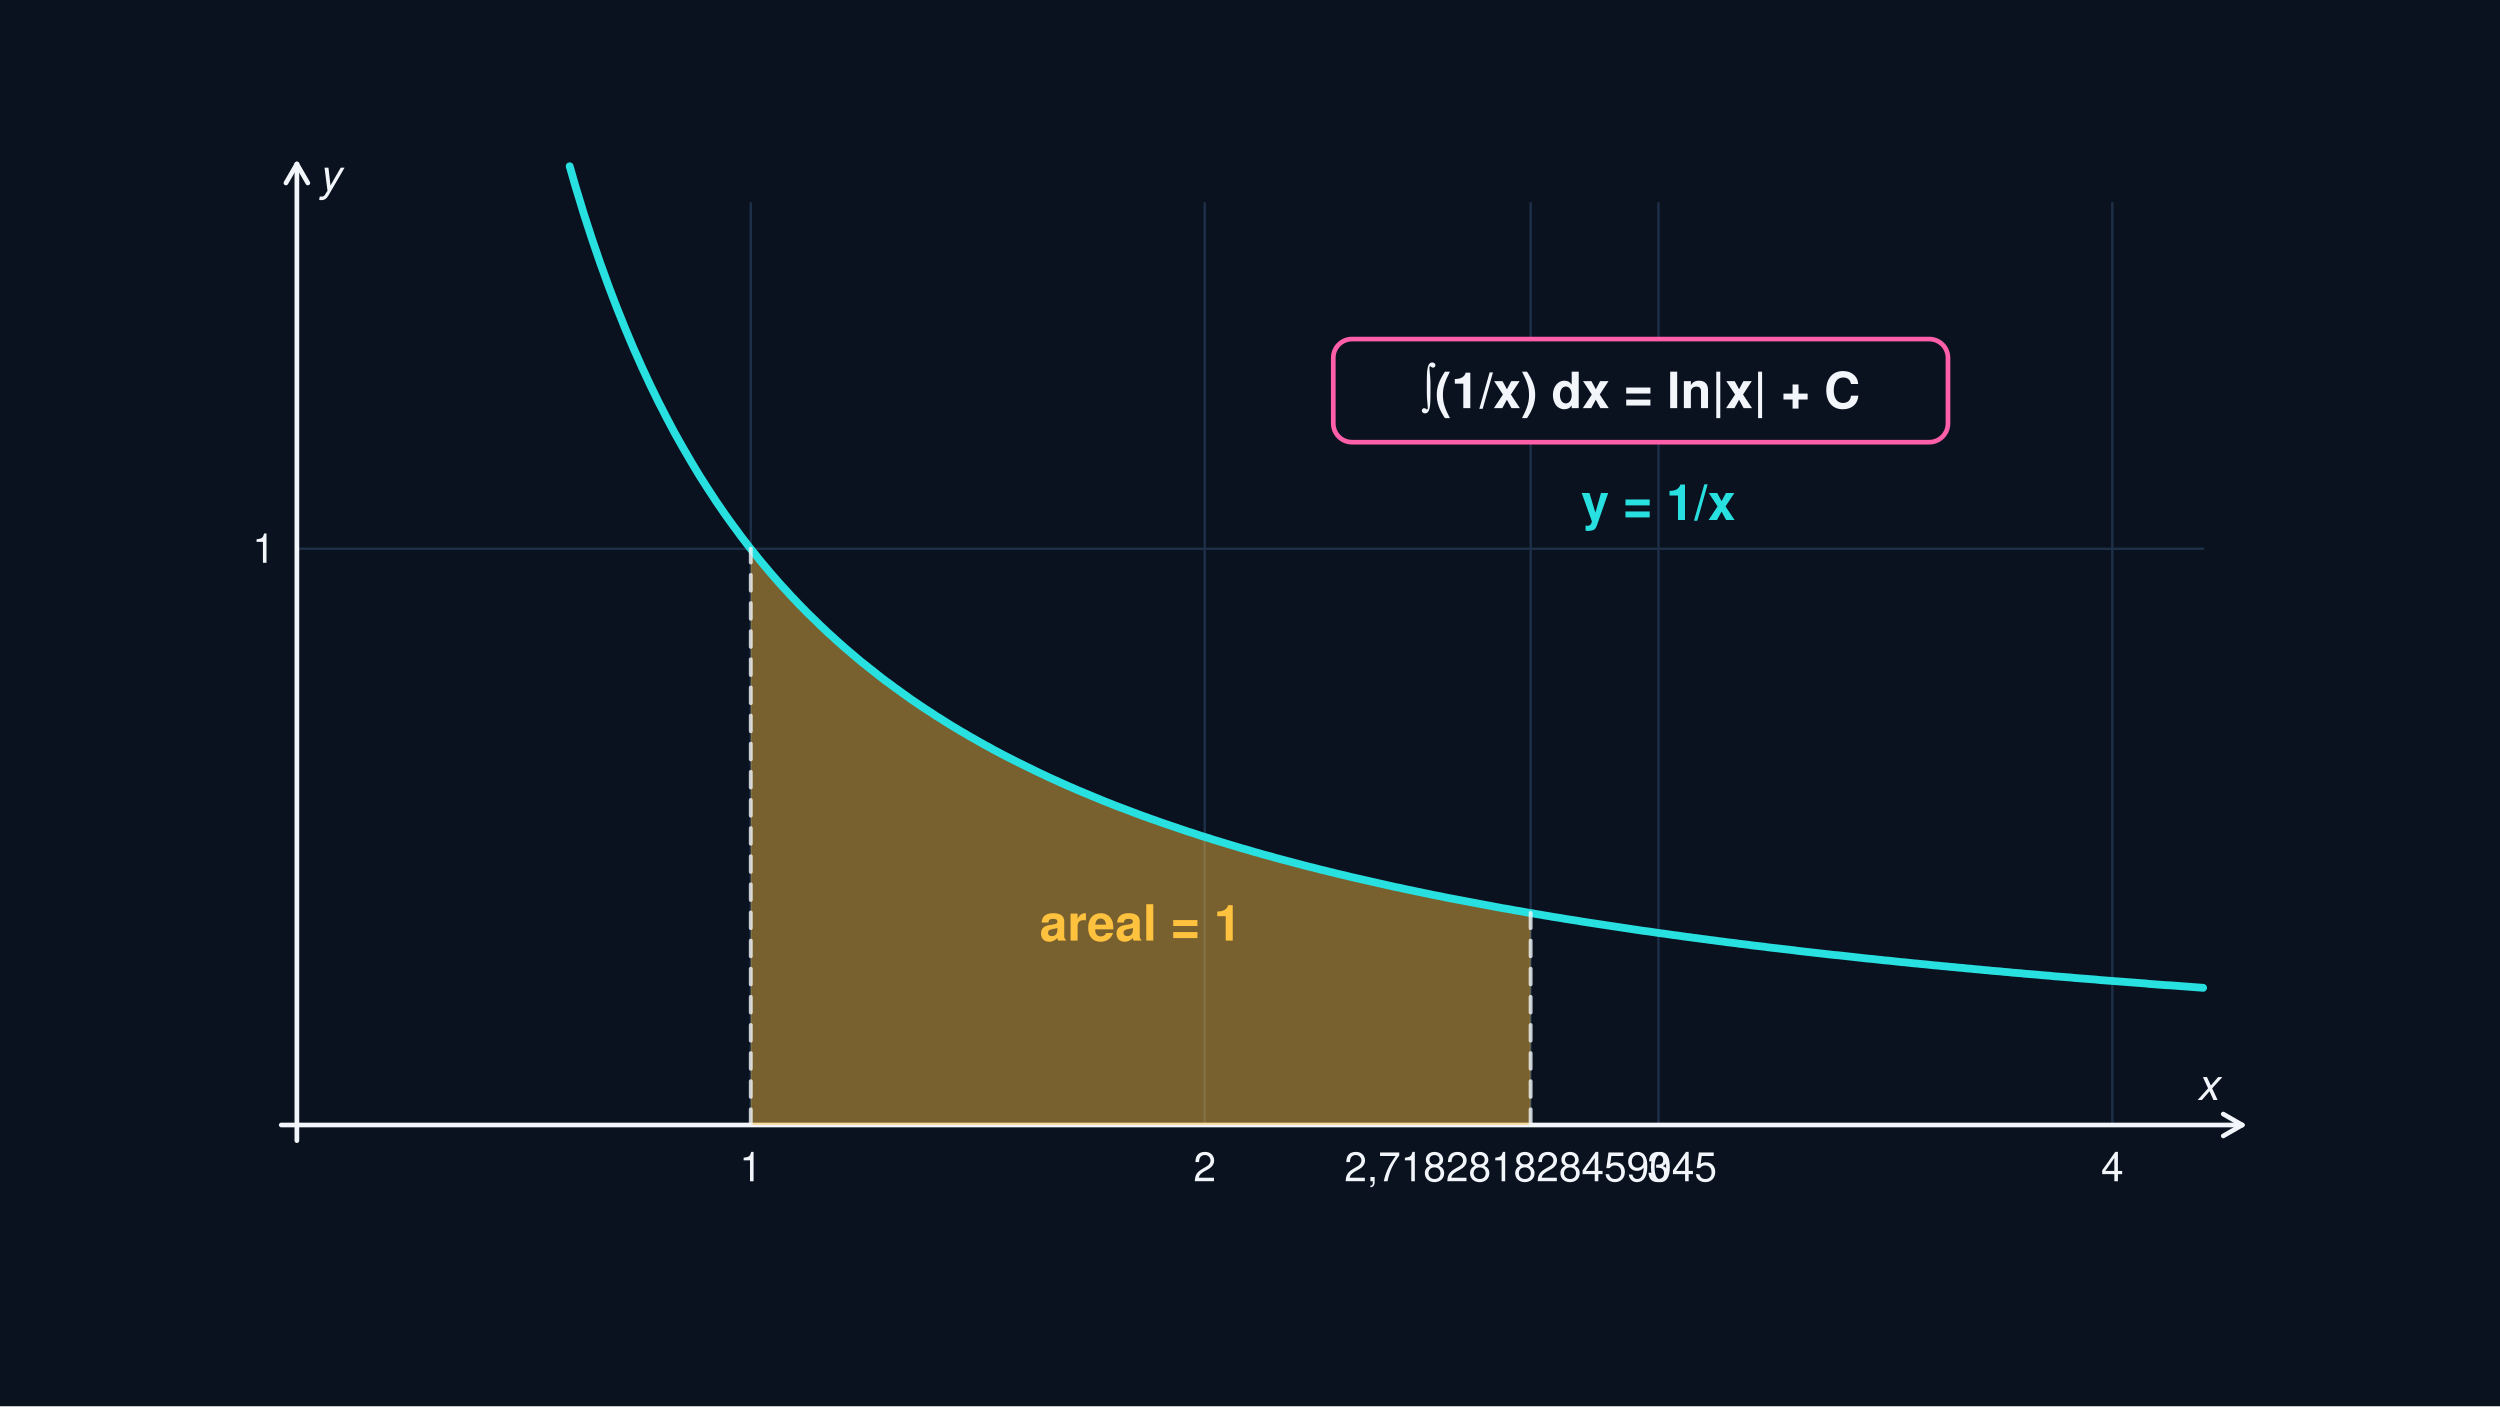
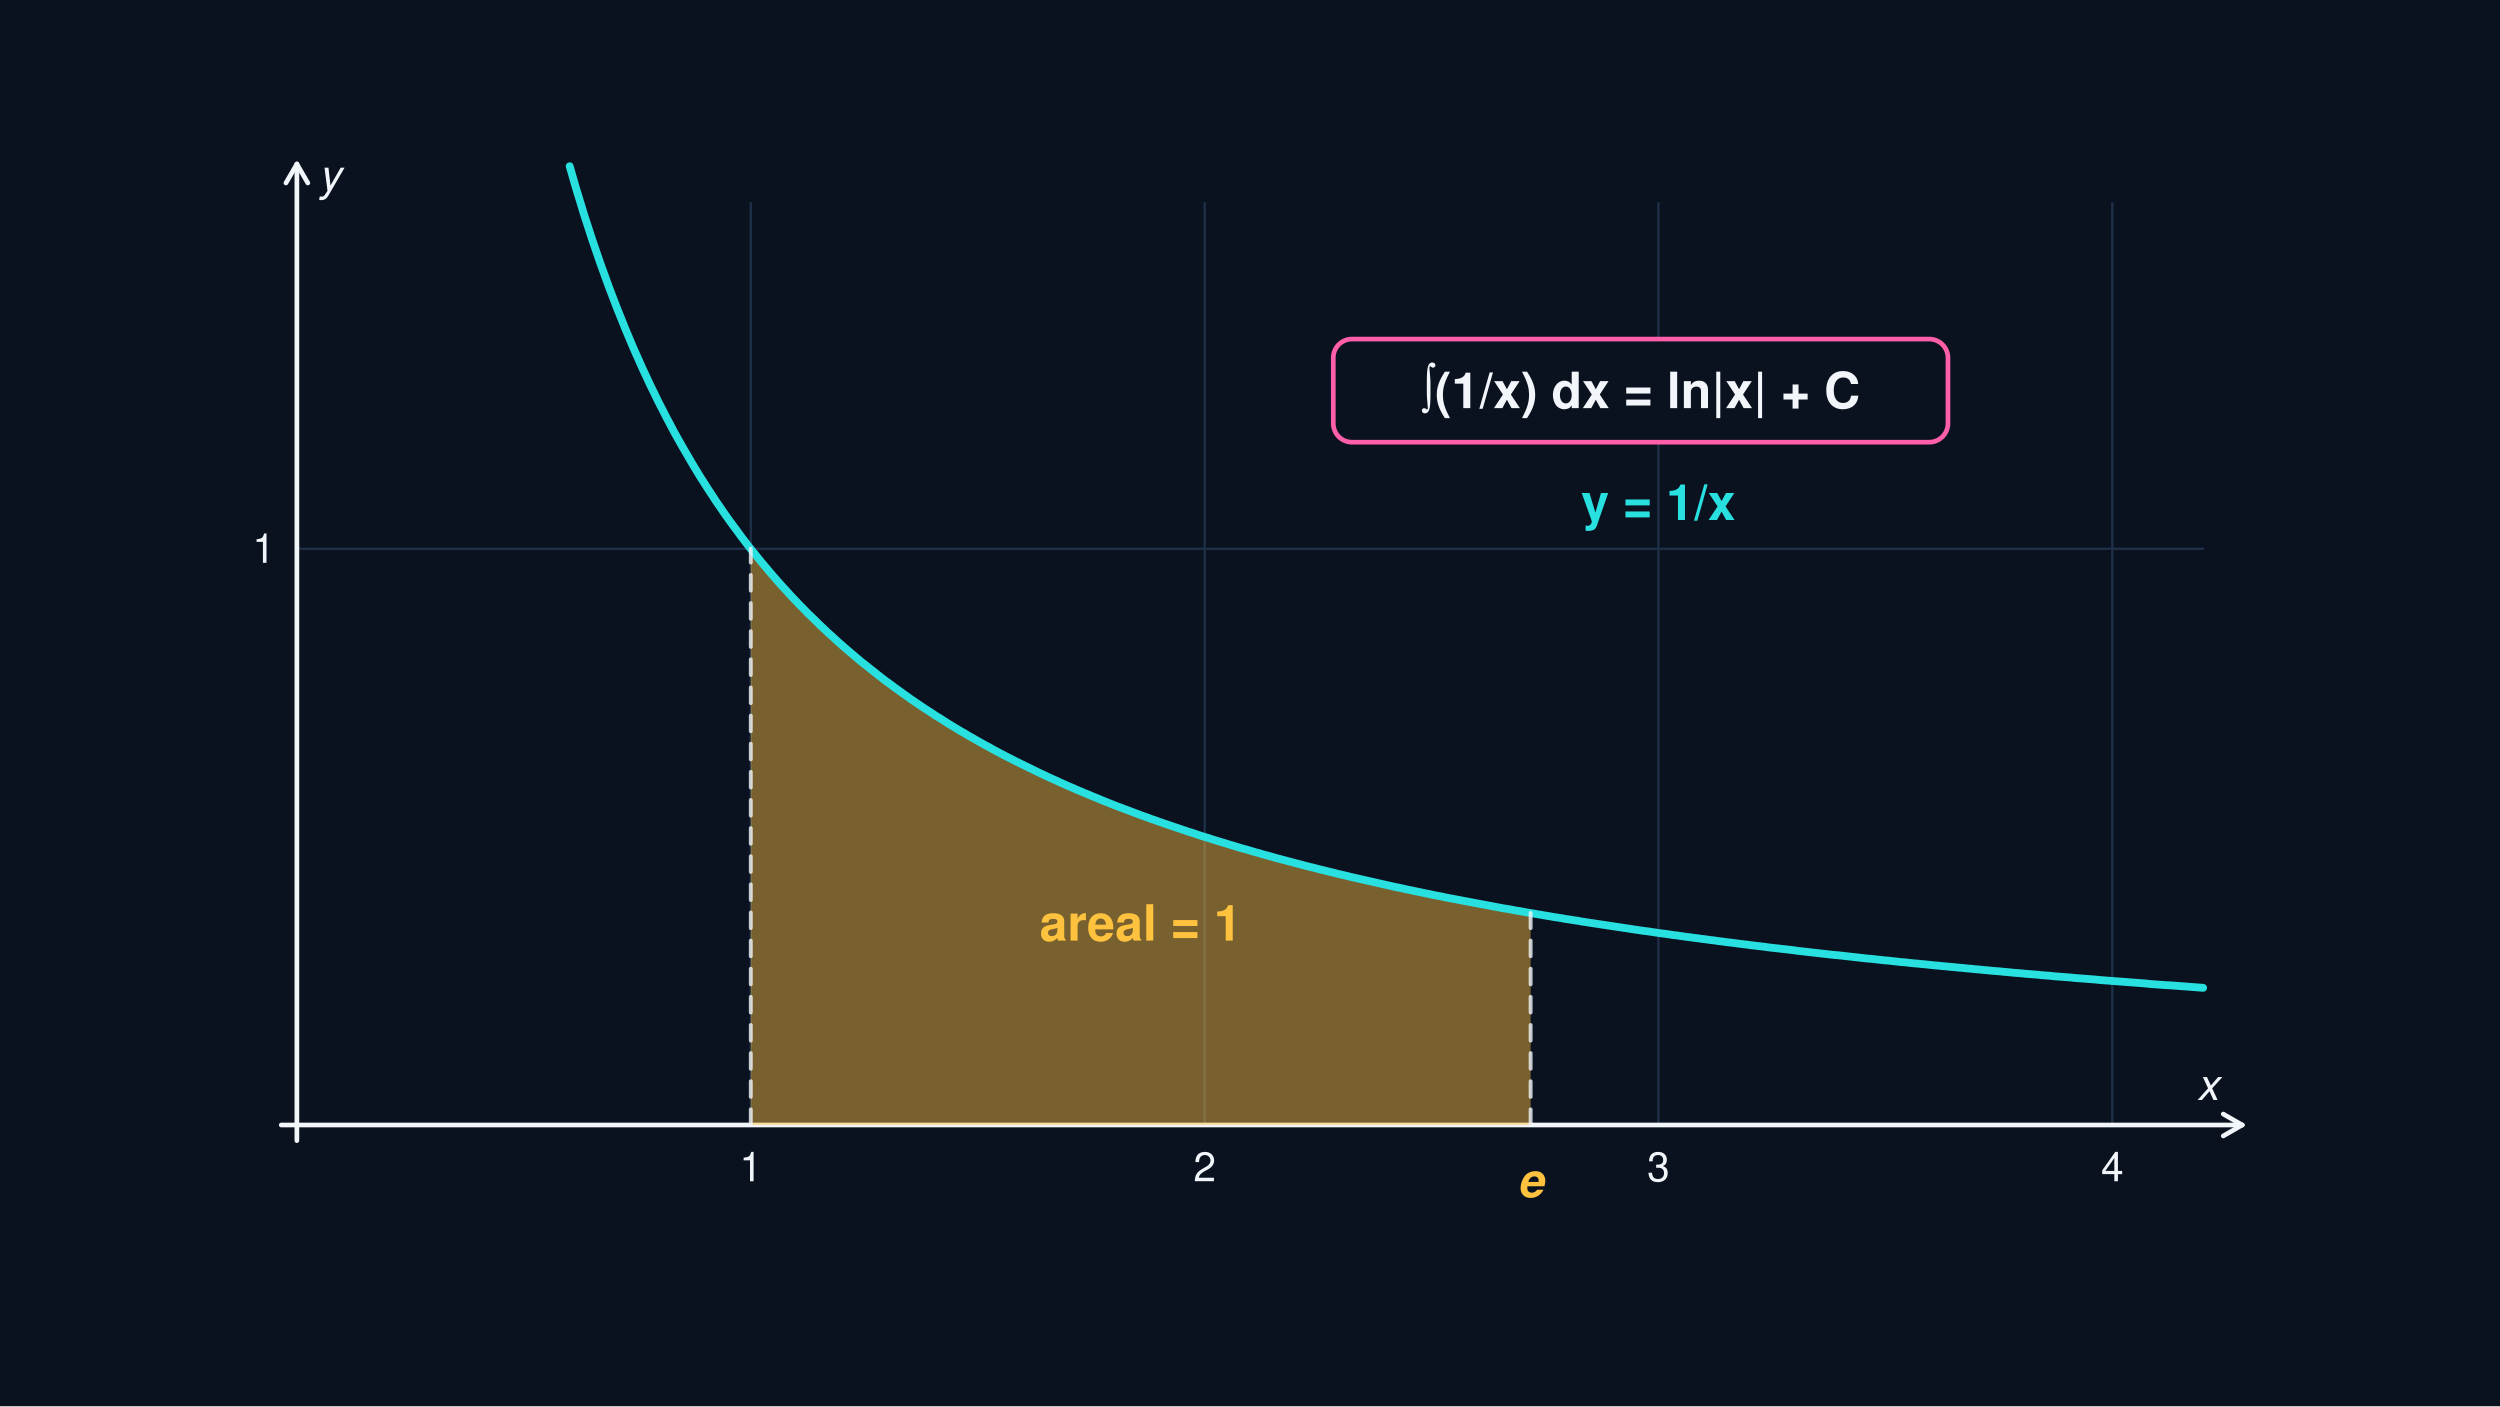
<svg xmlns="http://www.w3.org/2000/svg" viewBox="0 0 1600 900" width="1600" height="900" role="img">
  <rect width="1600" height="900" fill="#0A1220" />
  <line x1="480.5" y1="130.0" x2="480.5" y2="720.0" stroke="#1E3048" stroke-width="1.5" opacity="1" stroke-linecap="round" />
-   <line x1="979.6" y1="130.0" x2="979.6" y2="720.0" stroke="#1E3048" stroke-width="1.5" opacity="1" stroke-linecap="round" />
  <line x1="771.0" y1="130.0" x2="771.0" y2="720.0" stroke="#1E3048" stroke-width="1.5" opacity="1" stroke-linecap="round" />
  <line x1="1061.4" y1="130.0" x2="1061.4" y2="720.0" stroke="#1E3048" stroke-width="1.5" opacity="1" stroke-linecap="round" />
  <line x1="1351.9" y1="130.0" x2="1351.9" y2="720.0" stroke="#1E3048" stroke-width="1.5" opacity="1" stroke-linecap="round" />
  <line x1="190.0" y1="351.2" x2="1410.0" y2="351.2" stroke="#1E3048" stroke-width="1.5" opacity="1" stroke-linecap="round" />
  <line x1="180.0" y1="720.0" x2="1435.0" y2="720.0" stroke="#F2F6FA" stroke-width="3" opacity="1" stroke-linecap="round" />
  <line x1="1435.0" y1="720.0" x2="1422.9" y2="727.0" stroke="#F2F6FA" stroke-width="3" opacity="1" stroke-linecap="round" />
  <line x1="1435.0" y1="720.0" x2="1422.9" y2="713.0" stroke="#F2F6FA" stroke-width="3" opacity="1" stroke-linecap="round" />
  <line x1="190.0" y1="730.0" x2="190.0" y2="105.0" stroke="#F2F6FA" stroke-width="3" opacity="1" stroke-linecap="round" />
  <line x1="190.0" y1="105.0" x2="197.0" y2="117.1" stroke="#F2F6FA" stroke-width="3" opacity="1" stroke-linecap="round" />
  <line x1="190.0" y1="105.0" x2="183.0" y2="117.1" stroke="#F2F6FA" stroke-width="3" opacity="1" stroke-linecap="round" />
  <text x="480.5" y="756.0" font-family="system-ui, 'Segoe UI', Helvetica, Arial, sans-serif" font-size="26" fill="#F2F6FA" text-anchor="middle">1</text>
-   <text x="979.6" y="756.0" font-family="system-ui, 'Segoe UI', Helvetica, Arial, sans-serif" font-size="26" fill="#F2F6FA" text-anchor="middle">2,718281828459045</text>
  <text x="771.0" y="756.0" font-family="system-ui, 'Segoe UI', Helvetica, Arial, sans-serif" font-size="26" fill="#F2F6FA" text-anchor="middle">2</text>
  <text x="1061.4" y="756.0" font-family="system-ui, 'Segoe UI', Helvetica, Arial, sans-serif" font-size="26" fill="#F2F6FA" text-anchor="middle">3</text>
  <text x="1351.9" y="756.0" font-family="system-ui, 'Segoe UI', Helvetica, Arial, sans-serif" font-size="26" fill="#F2F6FA" text-anchor="middle">4</text>
  <text x="176.0" y="360.2" font-family="system-ui, 'Segoe UI', Helvetica, Arial, sans-serif" font-size="26" fill="#F2F6FA" text-anchor="end">1</text>
  <text x="1420.0" y="704.0" font-family="system-ui, 'Segoe UI', Helvetica, Arial, sans-serif" font-size="28" fill="#F2F6FA" text-anchor="end" font-style="italic">x</text>
  <text x="204.0" y="122.0" font-family="system-ui, 'Segoe UI', Helvetica, Arial, sans-serif" font-size="28" fill="#F2F6FA" text-anchor="start" font-style="italic">y</text>
  <path d="M 480.5,720.0 L 480.5,351.2 L 483.0,354.4 L 485.5,357.5 L 488.0,360.5 L 490.5,363.5 L 493.0,366.4 L 495.4,369.3 L 497.9,372.2 L 500.4,375.0 L 502.9,377.7 L 505.4,380.4 L 507.9,383.1 L 510.4,385.7 L 512.9,388.3 L 515.4,390.8 L 517.9,393.3 L 520.4,395.8 L 522.9,398.2 L 525.4,400.6 L 527.9,403.0 L 530.4,405.3 L 532.9,407.6 L 535.4,409.9 L 537.9,412.1 L 540.4,414.3 L 542.9,416.4 L 545.4,418.6 L 547.9,420.7 L 550.4,422.8 L 552.8,424.8 L 555.3,426.8 L 557.8,428.8 L 560.3,430.8 L 562.8,432.7 L 565.3,434.6 L 567.8,436.5 L 570.3,438.4 L 572.8,440.2 L 575.3,442.0 L 577.8,443.8 L 580.3,445.6 L 582.8,447.3 L 585.3,449.0 L 587.8,450.7 L 590.3,452.4 L 592.8,454.1 L 595.3,455.7 L 597.8,457.3 L 600.3,458.9 L 602.8,460.5 L 605.3,462.1 L 607.8,463.6 L 610.2,465.1 L 612.7,466.6 L 615.2,468.1 L 617.7,469.6 L 620.2,471.0 L 622.7,472.5 L 625.2,473.9 L 627.7,475.3 L 630.2,476.7 L 632.7,478.1 L 635.2,479.4 L 637.7,480.7 L 640.2,482.1 L 642.7,483.4 L 645.2,484.7 L 647.7,486.0 L 650.2,487.2 L 652.7,488.5 L 655.2,489.7 L 657.7,491.0 L 660.2,492.2 L 662.7,493.4 L 665.2,494.6 L 667.6,495.7 L 670.1,496.9 L 672.6,498.1 L 675.1,499.2 L 677.6,500.3 L 680.1,501.5 L 682.6,502.6 L 685.1,503.7 L 687.6,504.7 L 690.1,505.8 L 692.6,506.9 L 695.1,507.9 L 697.6,509.0 L 700.1,510.0 L 702.6,511.0 L 705.1,512.0 L 707.6,513.0 L 710.1,514.0 L 712.6,515.0 L 715.1,516.0 L 717.6,517.0 L 720.1,517.9 L 722.5,518.9 L 725.0,519.8 L 727.5,520.7 L 730.0,521.7 L 732.5,522.6 L 735.0,523.5 L 737.5,524.4 L 740.0,525.3 L 742.5,526.1 L 745.0,527.0 L 747.5,527.9 L 750.0,528.7 L 752.5,529.6 L 755.0,530.4 L 757.5,531.3 L 760.0,532.1 L 762.5,532.9 L 765.0,533.7 L 767.5,534.5 L 770.0,535.3 L 772.5,536.1 L 775.0,536.9 L 777.5,537.7 L 779.9,538.4 L 782.4,539.2 L 784.9,540.0 L 787.4,540.7 L 789.9,541.5 L 792.4,542.2 L 794.9,542.9 L 797.4,543.7 L 799.9,544.4 L 802.4,545.1 L 804.9,545.8 L 807.4,546.5 L 809.9,547.2 L 812.4,547.9 L 814.9,548.6 L 817.4,549.3 L 819.9,549.9 L 822.4,550.6 L 824.9,551.3 L 827.4,551.9 L 829.9,552.6 L 832.4,553.2 L 834.9,553.9 L 837.3,554.5 L 839.8,555.2 L 842.3,555.8 L 844.8,556.4 L 847.3,557.0 L 849.8,557.7 L 852.3,558.3 L 854.8,558.9 L 857.3,559.5 L 859.8,560.1 L 862.3,560.7 L 864.8,561.3 L 867.3,561.9 L 869.8,562.4 L 872.3,563.0 L 874.8,563.6 L 877.3,564.1 L 879.8,564.7 L 882.3,565.3 L 884.8,565.8 L 887.3,566.4 L 889.8,566.9 L 892.3,567.5 L 894.7,568.0 L 897.2,568.5 L 899.7,569.1 L 902.2,569.6 L 904.7,570.1 L 907.2,570.7 L 909.7,571.2 L 912.2,571.7 L 914.7,572.2 L 917.2,572.7 L 919.7,573.2 L 922.2,573.7 L 924.7,574.2 L 927.2,574.7 L 929.7,575.2 L 932.2,575.7 L 934.7,576.2 L 937.2,576.6 L 939.7,577.1 L 942.2,577.6 L 944.7,578.1 L 947.2,578.5 L 949.6,579.0 L 952.1,579.5 L 954.6,579.9 L 957.1,580.4 L 959.6,580.8 L 962.1,581.3 L 964.6,581.7 L 967.1,582.2 L 969.6,582.6 L 972.1,583.0 L 974.6,583.5 L 977.1,583.9 L 979.6,584.3 L 979.6,720.0 Z" fill="#FFC23E" opacity="0.45" stroke-linejoin="round" stroke-linecap="round" />
  <path d="M 364.6,106.4 L 365.7,110.2 L 368.3,119.3 L 371.0,128.1 L 373.6,136.7 L 376.3,145.0 L 378.9,153.0 L 381.6,160.9 L 384.2,168.5 L 386.9,175.9 L 389.5,183.1 L 392.2,190.2 L 394.8,197.0 L 397.5,203.7 L 400.1,210.2 L 402.8,216.6 L 405.4,222.8 L 408.1,228.8 L 410.7,234.7 L 413.4,240.5 L 416.0,246.1 L 418.7,251.6 L 421.3,257.0 L 424.0,262.2 L 426.6,267.3 L 429.3,272.4 L 431.9,277.3 L 434.6,282.1 L 437.2,286.7 L 439.9,291.3 L 442.5,295.8 L 445.2,300.3 L 447.8,304.6 L 450.5,308.8 L 453.1,312.9 L 455.8,317.0 L 458.4,321.0 L 461.1,324.9 L 463.7,328.7 L 466.4,332.5 L 469.0,336.1 L 471.7,339.7 L 474.3,343.3 L 477.0,346.8 L 479.6,350.2 L 482.3,353.5 L 484.9,356.8 L 487.6,360.1 L 490.2,363.2 L 492.9,366.4 L 495.5,369.4 L 498.2,372.5 L 500.8,375.4 L 503.5,378.3 L 506.1,381.2 L 508.8,384.0 L 511.4,386.8 L 514.1,389.5 L 516.7,392.2 L 519.4,394.8 L 522.1,397.4 L 524.7,400.0 L 527.4,402.5 L 530.0,405.0 L 532.7,407.4 L 535.3,409.8 L 538.0,412.2 L 540.6,414.5 L 543.3,416.8 L 545.9,419.0 L 548.6,421.3 L 551.2,423.5 L 553.9,425.6 L 556.5,427.7 L 559.2,429.8 L 561.8,431.9 L 564.5,434.0 L 567.1,436.0 L 569.8,437.9 L 572.4,439.9 L 575.1,441.8 L 577.7,443.7 L 580.4,445.6 L 583.0,447.5 L 585.7,449.3 L 588.3,451.1 L 591.0,452.9 L 593.6,454.6 L 596.3,456.3 L 598.9,458.1 L 601.6,459.7 L 604.2,461.4 L 606.9,463.1 L 609.5,464.7 L 612.2,466.3 L 614.8,467.9 L 617.5,469.4 L 620.1,471.0 L 622.8,472.5 L 625.4,474.0 L 628.1,475.5 L 630.7,477.0 L 633.4,478.4 L 636.0,479.9 L 638.7,481.3 L 641.3,482.7 L 644.0,484.1 L 646.6,485.4 L 649.3,486.8 L 651.9,488.1 L 654.6,489.4 L 657.2,490.7 L 659.9,492.0 L 662.5,493.3 L 665.2,494.6 L 667.8,495.8 L 670.5,497.1 L 673.1,498.3 L 675.8,499.5 L 678.4,500.7 L 681.1,501.9 L 683.7,503.1 L 686.4,504.2 L 689.0,505.4 L 691.7,506.5 L 694.3,507.6 L 697.0,508.7 L 699.6,509.8 L 702.3,510.9 L 704.9,512.0 L 707.6,513.1 L 710.2,514.1 L 712.9,515.2 L 715.5,516.2 L 718.2,517.2 L 720.8,518.2 L 723.5,519.2 L 726.1,520.2 L 728.8,521.2 L 731.4,522.2 L 734.1,523.1 L 736.7,524.1 L 739.4,525.0 L 742.1,526.0 L 744.7,526.9 L 747.4,527.8 L 750.0,528.7 L 752.7,529.6 L 755.3,530.5 L 758.0,531.4 L 760.6,532.3 L 763.3,533.1 L 765.9,534.0 L 768.6,534.9 L 771.2,535.7 L 773.9,536.5 L 776.5,537.4 L 779.2,538.2 L 781.8,539.0 L 784.5,539.8 L 787.1,540.6 L 789.8,541.4 L 792.4,542.2 L 795.1,543.0 L 797.7,543.7 L 800.4,544.5 L 803.0,545.3 L 805.7,546.0 L 808.3,546.8 L 811.0,547.5 L 813.6,548.2 L 816.3,549.0 L 818.9,549.7 L 821.6,550.4 L 824.2,551.1 L 826.9,551.8 L 829.5,552.5 L 832.2,553.2 L 834.8,553.9 L 837.5,554.6 L 840.1,555.2 L 842.8,555.9 L 845.4,556.6 L 848.1,557.2 L 850.7,557.9 L 853.4,558.5 L 856.0,559.2 L 858.7,559.8 L 861.3,560.4 L 864.0,561.1 L 866.6,561.7 L 869.3,562.3 L 871.9,562.9 L 874.6,563.5 L 877.2,564.1 L 879.9,564.7 L 882.5,565.3 L 885.2,565.9 L 887.8,566.5 L 890.5,567.1 L 893.1,567.7 L 895.8,568.2 L 898.4,568.8 L 901.1,569.4 L 903.7,569.9 L 906.4,570.5 L 909.0,571.0 L 911.7,571.6 L 914.3,572.1 L 917.0,572.7 L 919.6,573.2 L 922.3,573.7 L 924.9,574.3 L 927.6,574.8 L 930.2,575.3 L 932.9,575.8 L 935.5,576.3 L 938.2,576.8 L 940.8,577.3 L 943.5,577.8 L 946.1,578.3 L 948.8,578.8 L 951.4,579.3 L 954.1,579.8 L 956.7,580.3 L 959.4,580.8 L 962.0,581.3 L 964.7,581.7 L 967.4,582.2 L 970.0,582.7 L 972.7,583.1 L 975.3,583.6 L 978.0,584.1 L 980.6,584.5 L 983.3,585.0 L 985.9,585.4 L 988.6,585.9 L 991.2,586.3 L 993.9,586.8 L 996.5,587.2 L 999.2,587.6 L 1001.8,588.1 L 1004.5,588.5 L 1007.1,588.9 L 1009.8,589.3 L 1012.4,589.8 L 1015.1,590.2 L 1017.7,590.6 L 1020.4,591.0 L 1023.0,591.4 L 1025.7,591.8 L 1028.3,592.2 L 1031.0,592.6 L 1033.6,593.0 L 1036.3,593.4 L 1038.9,593.8 L 1041.6,594.2 L 1044.2,594.6 L 1046.9,595.0 L 1049.5,595.4 L 1052.2,595.8 L 1054.8,596.1 L 1057.5,596.5 L 1060.1,596.9 L 1062.8,597.3 L 1065.4,597.6 L 1068.1,598.0 L 1070.7,598.4 L 1073.4,598.7 L 1076.0,599.1 L 1078.7,599.5 L 1081.3,599.8 L 1084.0,600.2 L 1086.6,600.5 L 1089.3,600.9 L 1091.9,601.2 L 1094.6,601.6 L 1097.2,601.9 L 1099.9,602.3 L 1102.5,602.6 L 1105.2,603.0 L 1107.8,603.3 L 1110.5,603.6 L 1113.1,604.0 L 1115.8,604.3 L 1118.4,604.6 L 1121.1,605.0 L 1123.7,605.3 L 1126.4,605.6 L 1129.0,605.9 L 1131.7,606.3 L 1134.3,606.6 L 1137.0,606.9 L 1139.6,607.2 L 1142.3,607.5 L 1144.9,607.8 L 1147.6,608.1 L 1150.2,608.5 L 1152.9,608.8 L 1155.5,609.1 L 1158.2,609.4 L 1160.8,609.7 L 1163.5,610.0 L 1166.1,610.3 L 1168.8,610.6 L 1171.4,610.9 L 1174.1,611.2 L 1176.7,611.4 L 1179.4,611.7 L 1182.0,612.0 L 1184.7,612.3 L 1187.4,612.6 L 1190.0,612.9 L 1192.7,613.2 L 1195.3,613.5 L 1198.0,613.7 L 1200.6,614.0 L 1203.3,614.3 L 1205.9,614.6 L 1208.6,614.8 L 1211.2,615.1 L 1213.9,615.4 L 1216.5,615.7 L 1219.2,615.9 L 1221.8,616.2 L 1224.5,616.5 L 1227.1,616.7 L 1229.8,617.0 L 1232.4,617.2 L 1235.1,617.5 L 1237.7,617.8 L 1240.4,618.0 L 1243.0,618.3 L 1245.7,618.5 L 1248.3,618.8 L 1251.0,619.0 L 1253.6,619.3 L 1256.3,619.5 L 1258.9,619.8 L 1261.6,620.0 L 1264.2,620.3 L 1266.9,620.5 L 1269.5,620.8 L 1272.2,621.0 L 1274.8,621.3 L 1277.5,621.5 L 1280.1,621.7 L 1282.8,622.0 L 1285.4,622.2 L 1288.1,622.5 L 1290.7,622.7 L 1293.4,622.9 L 1296.0,623.2 L 1298.7,623.4 L 1301.3,623.6 L 1304.0,623.8 L 1306.6,624.1 L 1309.3,624.3 L 1311.9,624.5 L 1314.6,624.8 L 1317.2,625.0 L 1319.9,625.2 L 1322.5,625.4 L 1325.2,625.6 L 1327.8,625.9 L 1330.5,626.1 L 1333.1,626.3 L 1335.8,626.5 L 1338.4,626.7 L 1341.1,626.9 L 1343.7,627.2 L 1346.4,627.4 L 1349.0,627.6 L 1351.7,627.8 L 1354.3,628.0 L 1357.0,628.2 L 1359.6,628.4 L 1362.3,628.6 L 1364.9,628.8 L 1367.6,629.0 L 1370.2,629.2 L 1372.9,629.4 L 1375.5,629.7 L 1378.2,629.9 L 1380.8,630.1 L 1383.5,630.3 L 1386.1,630.5 L 1388.8,630.6 L 1391.4,630.8 L 1394.1,631.0 L 1396.7,631.2 L 1399.4,631.4 L 1402.0,631.6 L 1404.7,631.8 L 1407.3,632.0 L 1410.0,632.2" fill="none" stroke="#28E0E0" stroke-width="5" opacity="1" stroke-linejoin="round" stroke-linecap="round" />
  <line x1="480.5" y1="720.0" x2="480.5" y2="351.2" stroke="#F2F6FA" stroke-width="2.5" stroke-dasharray="10 8" opacity="0.8" stroke-linecap="round" />
  <line x1="979.6" y1="720.0" x2="979.6" y2="584.3" stroke="#F2F6FA" stroke-width="2.5" stroke-dasharray="10 8" opacity="0.8" stroke-linecap="round" />
+   <text x="979.6" y="766.0" font-family="system-ui, 'Segoe UI', Helvetica, Arial, sans-serif" font-size="30" fill="#FFC23E" text-anchor="middle" font-weight="bold" font-style="italic">e</text>
  <text x="730.0" y="602.0" font-family="system-ui, 'Segoe UI', Helvetica, Arial, sans-serif" font-size="32" fill="#FFC23E" text-anchor="middle" font-weight="bold">areal = 1</text>
  <text x="1061.4" y="332.8" font-family="system-ui, 'Segoe UI', Helvetica, Arial, sans-serif" font-size="32" fill="#28E0E0" text-anchor="middle" font-weight="bold">y = 1/x</text>
  <rect x="853.3" y="217.0" width="393.4" height="66.0" fill="#0A1220" stroke="#FF5FA8" stroke-width="3" rx="12" opacity="1" />
  <text x="1050.0" y="261.2" font-family="system-ui, 'Segoe UI', Helvetica, Arial, sans-serif" font-size="32" fill="#F2F6FA" text-anchor="middle" font-weight="bold">∫(1/x) dx = ln|x| + C</text>
</svg>
